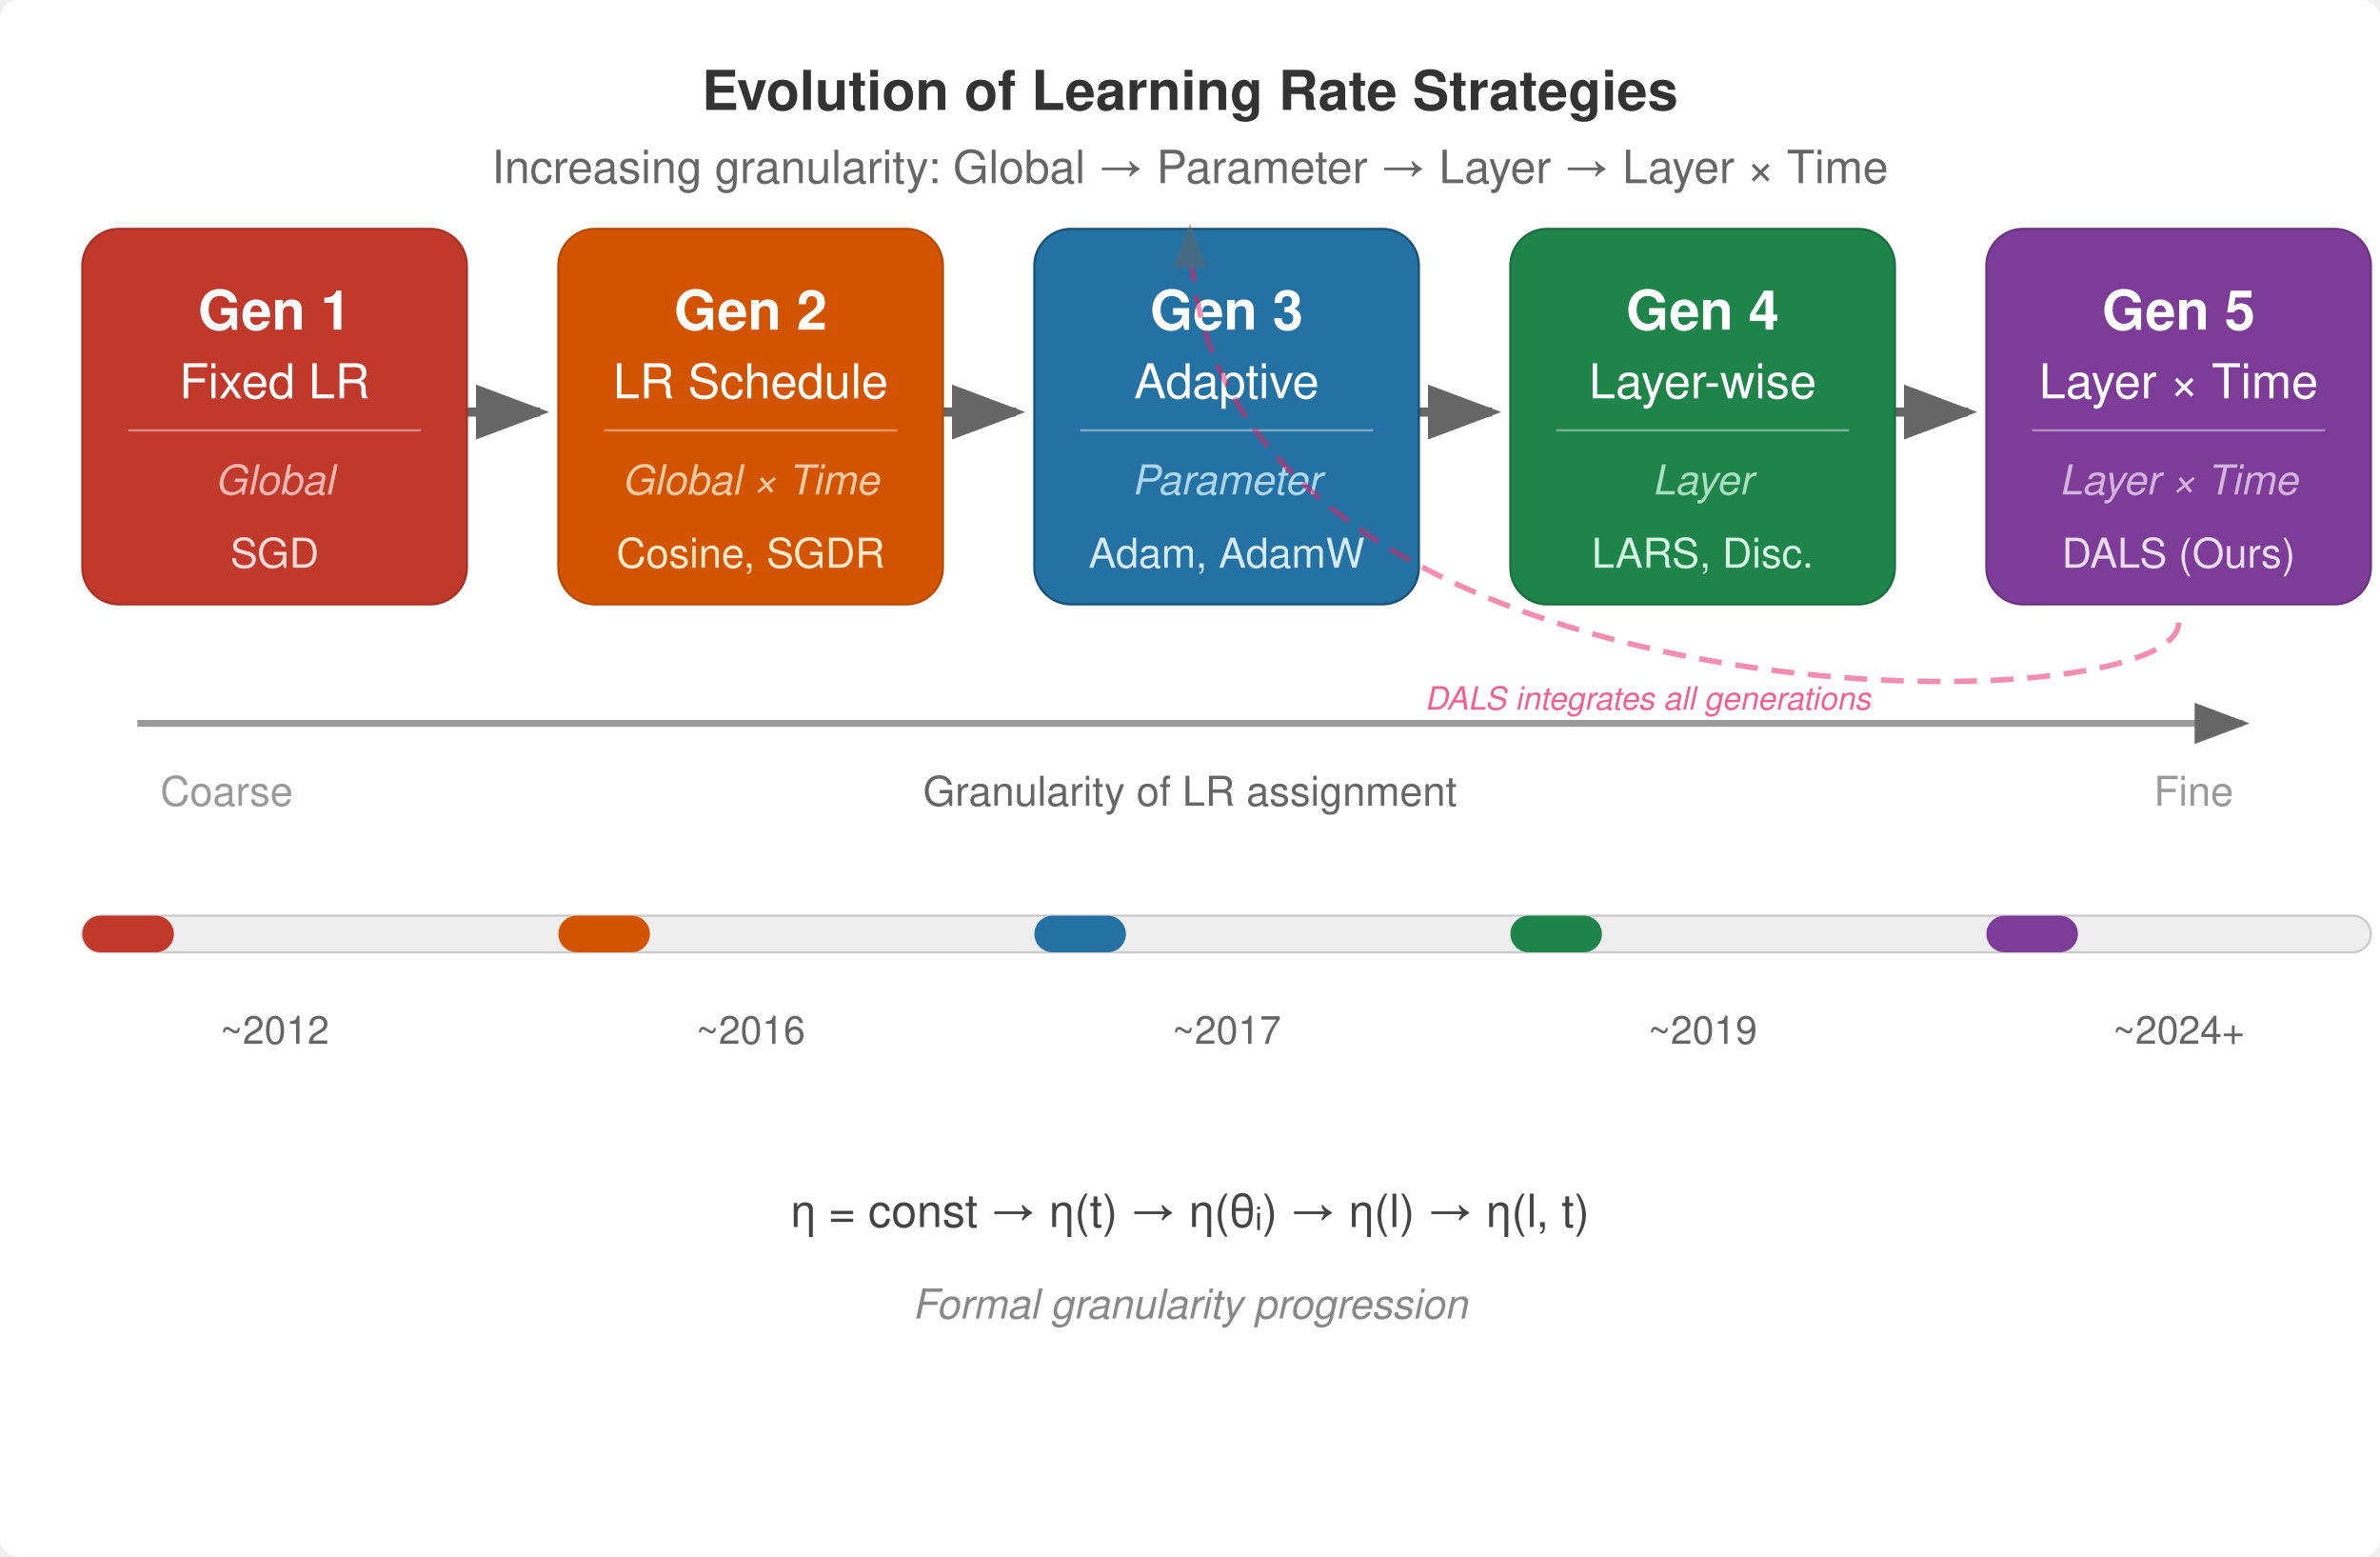
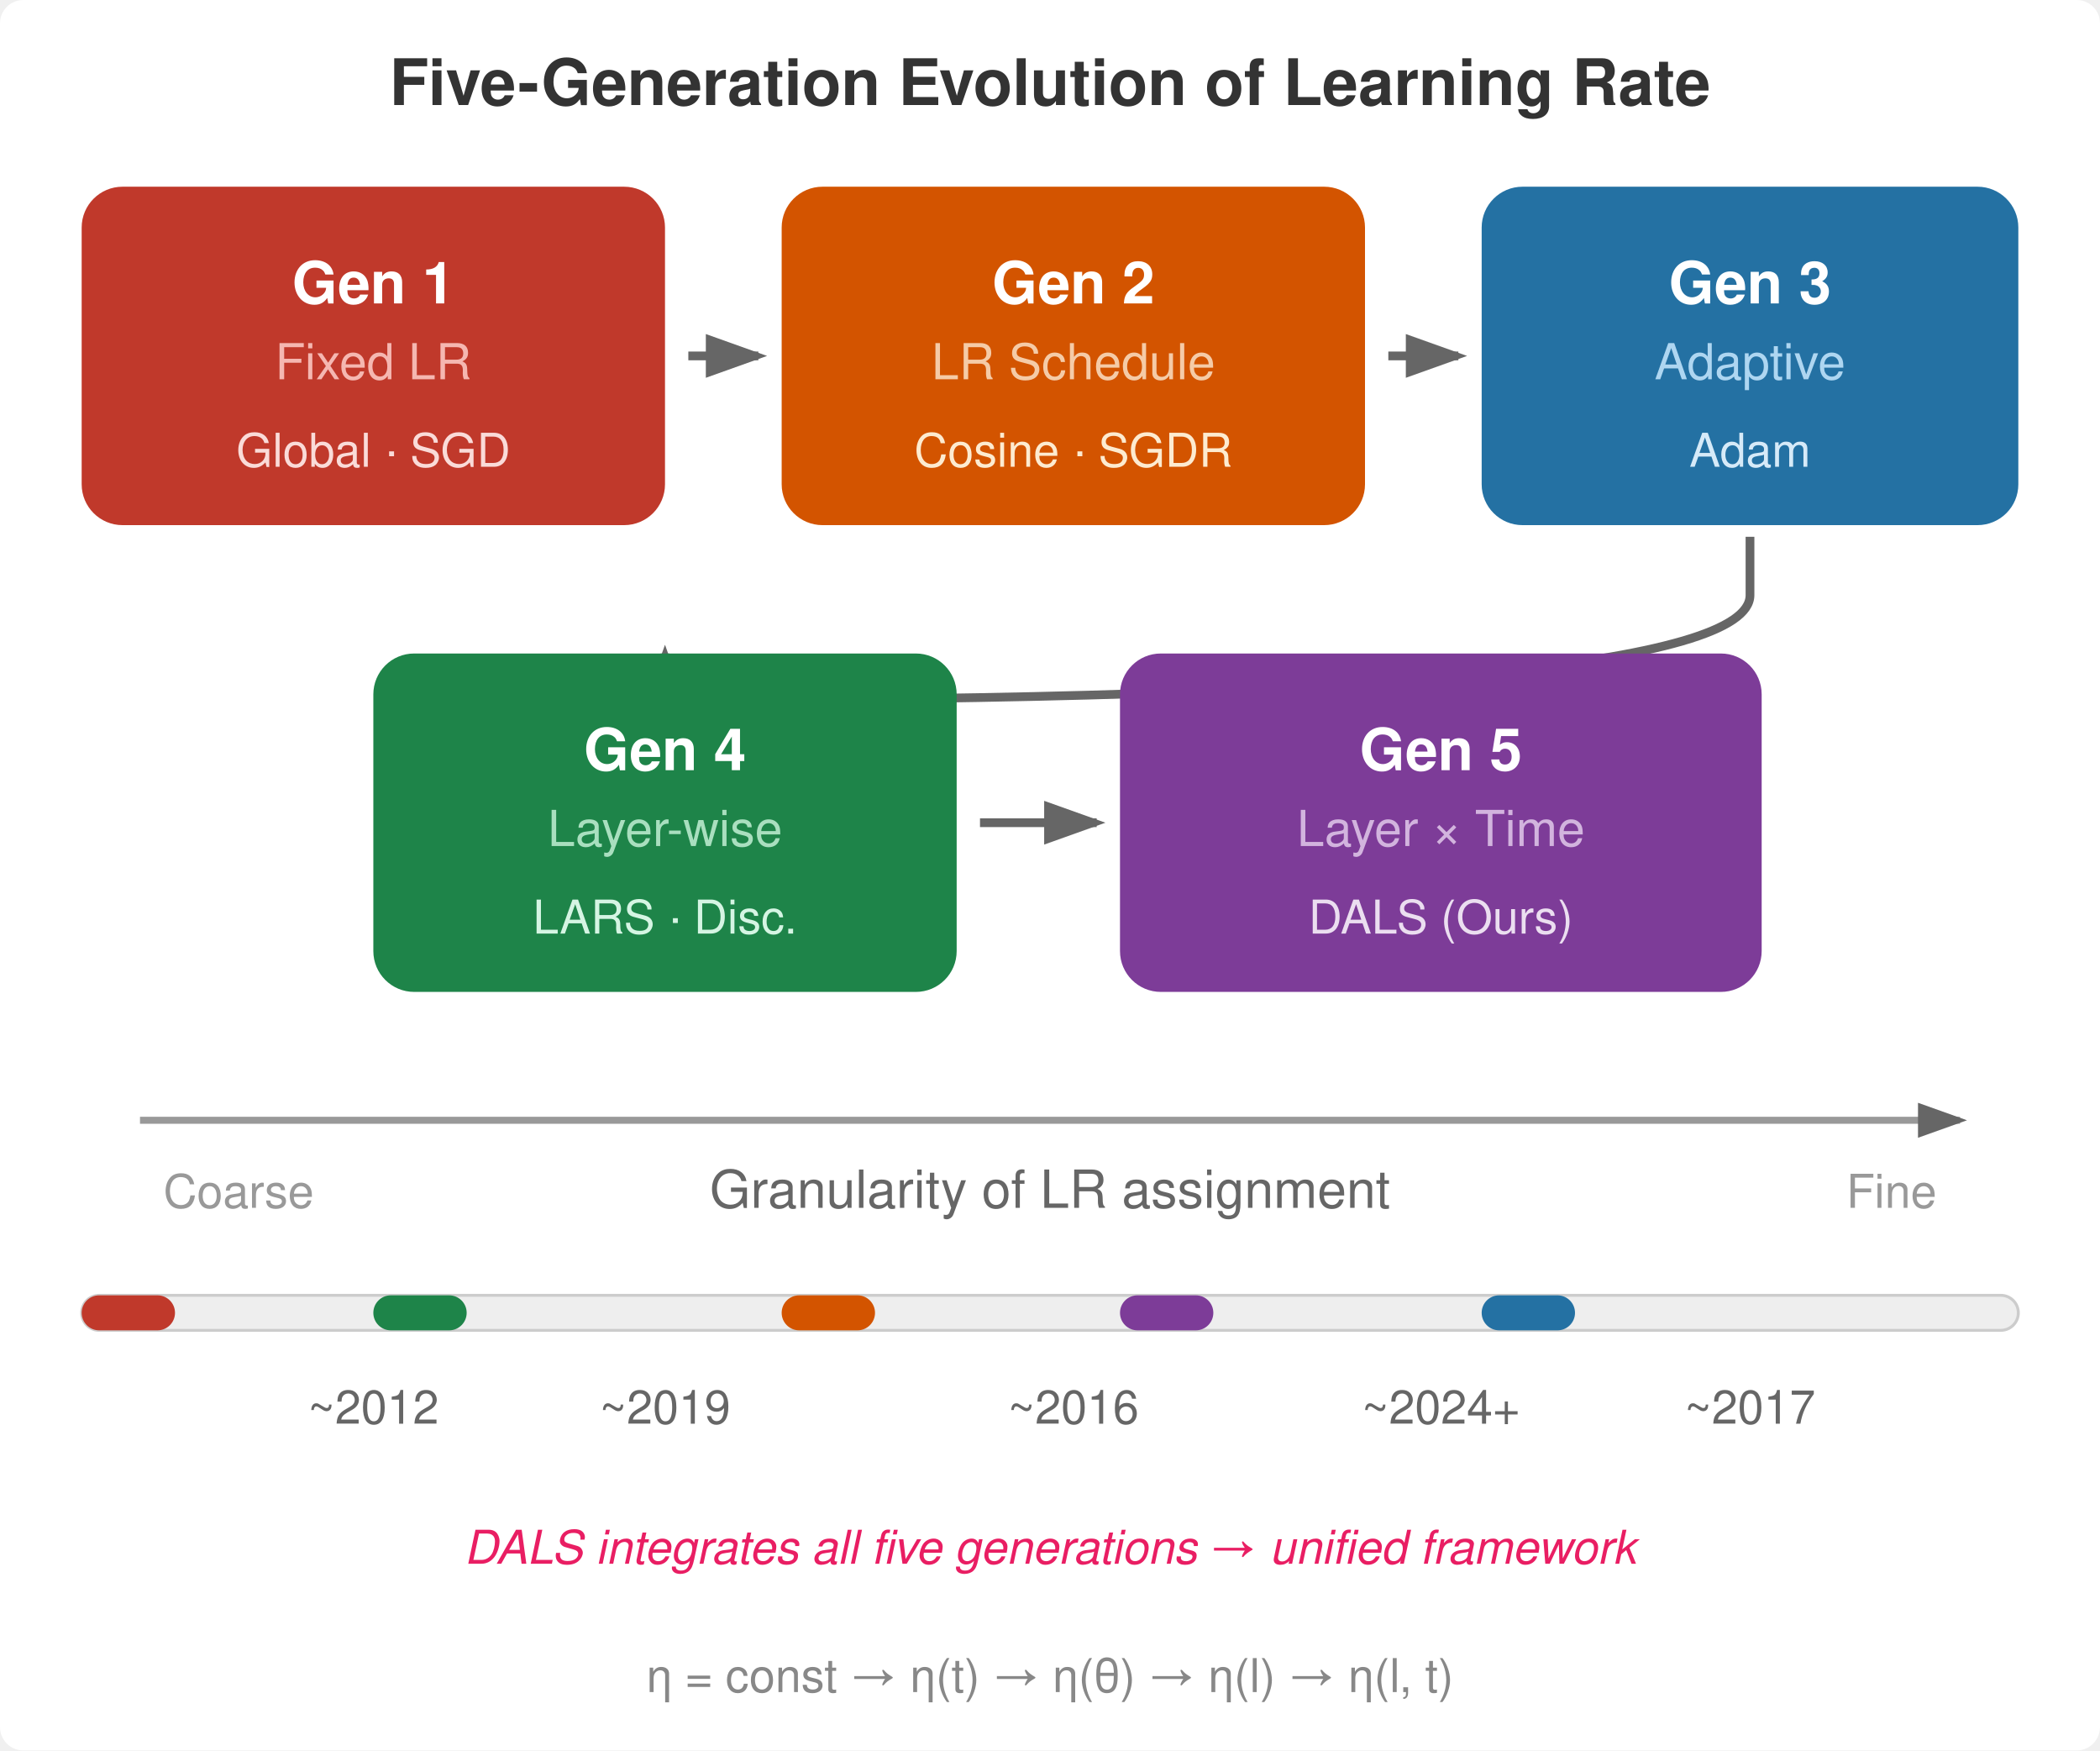
- <svg xmlns="http://www.w3.org/2000/svg" viewBox="0 0 520 340" width="520" height="340">
+ <svg xmlns="http://www.w3.org/2000/svg" viewBox="0 0 360 300" width="360" height="300">
  <defs>
-     <marker id="arr" markerWidth="8" markerHeight="6" refX="7" refY="3" orient="auto">
-       <path d="M0,0 L8,3 L0,6 Z" fill="#666" />
+     <marker id="arr2" markerWidth="7" markerHeight="5" refX="6" refY="2.5" orient="auto">
+       <path d="M0,0 L7,2.5 L0,5 Z" fill="#666" />
    </marker>
  </defs>
  <style>
    text { font-family: 'Helvetica Neue', Helvetica, Arial, sans-serif; }
  </style>
-   <rect width="520" height="340" fill="#fff" rx="4" />
-   <text x="260" y="24" text-anchor="middle" fill="#333" font-size="12" font-weight="bold">Evolution of Learning Rate Strategies</text>
-   <text x="260" y="40" text-anchor="middle" fill="#666" font-size="10">Increasing granularity: Global → Parameter → Layer → Layer × Time</text>
-   <line x1="102" y1="90" x2="118" y2="90" stroke="#666" stroke-width="2" marker-end="url(#arr)" />
-   <line x1="206" y1="90" x2="222" y2="90" stroke="#666" stroke-width="2" marker-end="url(#arr)" />
-   <line x1="310" y1="90" x2="326" y2="90" stroke="#666" stroke-width="2" marker-end="url(#arr)" />
-   <line x1="414" y1="90" x2="430" y2="90" stroke="#666" stroke-width="2" marker-end="url(#arr)" />
-   <rect x="18" y="50" rx="8" ry="8" width="84" height="82" fill="#c0392b" stroke="#a93226" stroke-width="0.5" />
-   <text x="60" y="72" text-anchor="middle" fill="#fff" font-size="12" font-weight="bold">Gen 1</text>
-   <text x="60" y="87" text-anchor="middle" fill="#fff" font-size="10.5">Fixed LR</text>
-   <line x1="28" y1="94" x2="92" y2="94" stroke="#fff" stroke-width="0.5" opacity="0.4" />
-   <text x="60" y="108" text-anchor="middle" fill="#f5b7b1" font-size="9" font-style="italic">Global</text>
-   <text x="60" y="124" text-anchor="middle" fill="#fadbd8" font-size="9">SGD</text>
-   <rect x="122" y="50" rx="8" ry="8" width="84" height="82" fill="#d35400" stroke="#ba4a00" stroke-width="0.5" />
-   <text x="164" y="72" text-anchor="middle" fill="#fff" font-size="12" font-weight="bold">Gen 2</text>
-   <text x="164" y="87" text-anchor="middle" fill="#fff" font-size="10.5">LR Schedule</text>
-   <line x1="132" y1="94" x2="196" y2="94" stroke="#fff" stroke-width="0.5" opacity="0.4" />
-   <text x="164" y="108" text-anchor="middle" fill="#f5cba7" font-size="9" font-style="italic">Global × Time</text>
-   <text x="164" y="124" text-anchor="middle" fill="#fdebd0" font-size="9">Cosine, SGDR</text>
-   <rect x="226" y="50" rx="8" ry="8" width="84" height="82" fill="#2471a3" stroke="#1a5276" stroke-width="0.5" />
-   <text x="268" y="72" text-anchor="middle" fill="#fff" font-size="12" font-weight="bold">Gen 3</text>
-   <text x="268" y="87" text-anchor="middle" fill="#fff" font-size="10.5">Adaptive</text>
-   <line x1="236" y1="94" x2="300" y2="94" stroke="#fff" stroke-width="0.5" opacity="0.4" />
-   <text x="268" y="108" text-anchor="middle" fill="#aed6f1" font-size="9" font-style="italic">Parameter</text>
-   <text x="268" y="124" text-anchor="middle" fill="#d6eaf8" font-size="9">Adam, AdamW</text>
-   <rect x="330" y="50" rx="8" ry="8" width="84" height="82" fill="#1e8449" stroke="#196f3d" stroke-width="0.5" />
-   <text x="372" y="72" text-anchor="middle" fill="#fff" font-size="12" font-weight="bold">Gen 4</text>
-   <text x="372" y="87" text-anchor="middle" fill="#fff" font-size="10.5">Layer-wise</text>
-   <line x1="340" y1="94" x2="404" y2="94" stroke="#fff" stroke-width="0.5" opacity="0.4" />
-   <text x="372" y="108" text-anchor="middle" fill="#a9dfbf" font-size="9" font-style="italic">Layer</text>
-   <text x="372" y="124" text-anchor="middle" fill="#d5f5e3" font-size="9">LARS, Disc.</text>
-   <rect x="434" y="50" rx="8" ry="8" width="84" height="82" fill="#7d3c98" stroke="#6c3483" stroke-width="0.5" />
-   <text x="476" y="72" text-anchor="middle" fill="#fff" font-size="12" font-weight="bold">Gen 5</text>
-   <text x="476" y="87" text-anchor="middle" fill="#fff" font-size="10.5">Layer × Time</text>
-   <line x1="444" y1="94" x2="508" y2="94" stroke="#fff" stroke-width="0.5" opacity="0.4" />
-   <text x="476" y="108" text-anchor="middle" fill="#d2b4de" font-size="9" font-style="italic">Layer × Time</text>
-   <text x="476" y="124" text-anchor="middle" fill="#ebdef0" font-size="9">DALS (Ours)</text>
-   <line x1="30" y1="158" x2="490" y2="158" stroke="#999" stroke-width="1.5" marker-end="url(#arr)" />
-   <text x="260" y="176" text-anchor="middle" fill="#666" font-size="9">Granularity of LR assignment</text>
-   <text x="35" y="176" text-anchor="start" fill="#999" font-size="9">Coarse</text>
-   <text x="488" y="176" text-anchor="end" fill="#999" font-size="9">Fine</text>
-   <rect x="18" y="200" rx="4" ry="4" width="500" height="8" fill="#eee" stroke="#ccc" stroke-width="0.5" />
-   <rect x="18" y="200" rx="4" ry="4" width="20" height="8" fill="#c0392b" />
-   <rect x="122" y="200" rx="4" ry="4" width="20" height="8" fill="#d35400" />
-   <rect x="226" y="200" rx="4" ry="4" width="20" height="8" fill="#2471a3" />
-   <rect x="330" y="200" rx="4" ry="4" width="20" height="8" fill="#1e8449" />
-   <rect x="434" y="200" rx="4" ry="4" width="20" height="8" fill="#7d3c98" />
-   <text x="60" y="228" text-anchor="middle" fill="#666" font-size="8.5">~2012</text>
-   <text x="164" y="228" text-anchor="middle" fill="#666" font-size="8.5">~2016</text>
-   <text x="268" y="228" text-anchor="middle" fill="#666" font-size="8.5">~2017</text>
-   <text x="372" y="228" text-anchor="middle" fill="#666" font-size="8.5">~2019</text>
-   <text x="476" y="228" text-anchor="middle" fill="#666" font-size="8.5">~2024+</text>
-   <text x="260" y="268" text-anchor="middle" fill="#444" font-size="10">
-     η = const → η(t) → η(θᵢ) → η(l) → η(l, t)
-   </text>
-   <text x="260" y="288" text-anchor="middle" fill="#888" font-size="9" font-style="italic">Formal granularity progression</text>
-   <path d="M 476,136 C 476,160 260,160 260,50" fill="none" stroke="#e91e63" stroke-width="1.2" stroke-dasharray="5,3" marker-end="url(#arr)" opacity="0.5" />
-   <text x="360" y="155" text-anchor="middle" fill="#e91e63" font-size="7" font-style="italic" opacity="0.7">DALS integrates all generations</text>
+   <rect width="360" height="300" fill="#fff" rx="4" />
+   <text x="180" y="18" text-anchor="middle" fill="#333" font-size="11" font-weight="bold">Five-Generation Evolution of Learning Rate</text>
+   <rect x="14" y="32" rx="7" ry="7" width="100" height="58" fill="#c0392b" />
+   <text x="64" y="52" text-anchor="middle" fill="#fff" font-size="10" font-weight="bold">Gen 1</text>
+   <text x="64" y="65" text-anchor="middle" fill="#f5b7b1" font-size="8.5">Fixed LR</text>
+   <text x="64" y="80" text-anchor="middle" fill="#fadbd8" font-size="8">Global · SGD</text>
+   <line x1="118" y1="61" x2="130" y2="61" stroke="#666" stroke-width="1.5" marker-end="url(#arr2)" />
+   <rect x="134" y="32" rx="7" ry="7" width="100" height="58" fill="#d35400" />
+   <text x="184" y="52" text-anchor="middle" fill="#fff" font-size="10" font-weight="bold">Gen 2</text>
+   <text x="184" y="65" text-anchor="middle" fill="#f5cba7" font-size="8.5">LR Schedule</text>
+   <text x="184" y="80" text-anchor="middle" fill="#fdebd0" font-size="8">Cosine · SGDR</text>
+   <line x1="238" y1="61" x2="250" y2="61" stroke="#666" stroke-width="1.5" marker-end="url(#arr2)" />
+   <rect x="254" y="32" rx="7" ry="7" width="92" height="58" fill="#2471a3" />
+   <text x="300" y="52" text-anchor="middle" fill="#fff" font-size="10" font-weight="bold">Gen 3</text>
+   <text x="300" y="65" text-anchor="middle" fill="#aed6f1" font-size="8.5">Adaptive</text>
+   <text x="300" y="80" text-anchor="middle" fill="#d6eaf8" font-size="8">Adam</text>
+   <path d="M 300,92 L 300,102 Q 300,120 114,120 L 114,112" fill="none" stroke="#666" stroke-width="1.5" marker-end="url(#arr2)" />
+   <rect x="64" y="112" rx="7" ry="7" width="100" height="58" fill="#1e8449" />
+   <text x="114" y="132" text-anchor="middle" fill="#fff" font-size="10" font-weight="bold">Gen 4</text>
+   <text x="114" y="145" text-anchor="middle" fill="#a9dfbf" font-size="8.5">Layer-wise</text>
+   <text x="114" y="160" text-anchor="middle" fill="#d5f5e3" font-size="8">LARS · Disc.</text>
+   <line x1="168" y1="141" x2="188" y2="141" stroke="#666" stroke-width="1.5" marker-end="url(#arr2)" />
+   <rect x="192" y="112" rx="7" ry="7" width="110" height="58" fill="#7d3c98" />
+   <text x="247" y="132" text-anchor="middle" fill="#fff" font-size="10" font-weight="bold">Gen 5</text>
+   <text x="247" y="145" text-anchor="middle" fill="#d2b4de" font-size="8.5">Layer × Time</text>
+   <text x="247" y="160" text-anchor="middle" fill="#ebdef0" font-size="8">DALS (Ours)</text>
+   <line x1="24" y1="192" x2="336" y2="192" stroke="#999" stroke-width="1.2" marker-end="url(#arr2)" />
+   <text x="180" y="207" text-anchor="middle" fill="#666" font-size="9">Granularity of LR assignment</text>
+   <text x="28" y="207" text-anchor="start" fill="#999" font-size="8">Coarse</text>
+   <text x="332" y="207" text-anchor="end" fill="#999" font-size="8">Fine</text>
+   <rect x="14" y="222" rx="3" ry="3" width="332" height="6" fill="#eee" stroke="#ccc" stroke-width="0.5" />
+   <rect x="14" y="222" rx="3" ry="3" width="16" height="6" fill="#c0392b" />
+   <rect x="134" y="222" rx="3" ry="3" width="16" height="6" fill="#d35400" />
+   <rect x="254" y="222" rx="3" ry="3" width="16" height="6" fill="#2471a3" />
+   <rect x="64" y="222" rx="3" ry="3" width="16" height="6" fill="#1e8449" />
+   <rect x="192" y="222" rx="3" ry="3" width="16" height="6" fill="#7d3c98" />
+   <text x="64" y="244" text-anchor="middle" fill="#666" font-size="8">~2012</text>
+   <text x="184" y="244" text-anchor="middle" fill="#666" font-size="8">~2016</text>
+   <text x="300" y="244" text-anchor="middle" fill="#666" font-size="8">~2017</text>
+   <text x="114" y="244" text-anchor="middle" fill="#666" font-size="8">~2019</text>
+   <text x="247" y="244" text-anchor="middle" fill="#666" font-size="8">~2024+</text>
+   <text x="180" y="268" text-anchor="middle" fill="#e91e63" font-size="8" font-style="italic">DALS integrates all five generations → unified framework</text>
+   <text x="180" y="290" text-anchor="middle" fill="#888" font-size="8">η = const → η(t) → η(θ) → η(l) → η(l, t)</text>
</svg>
